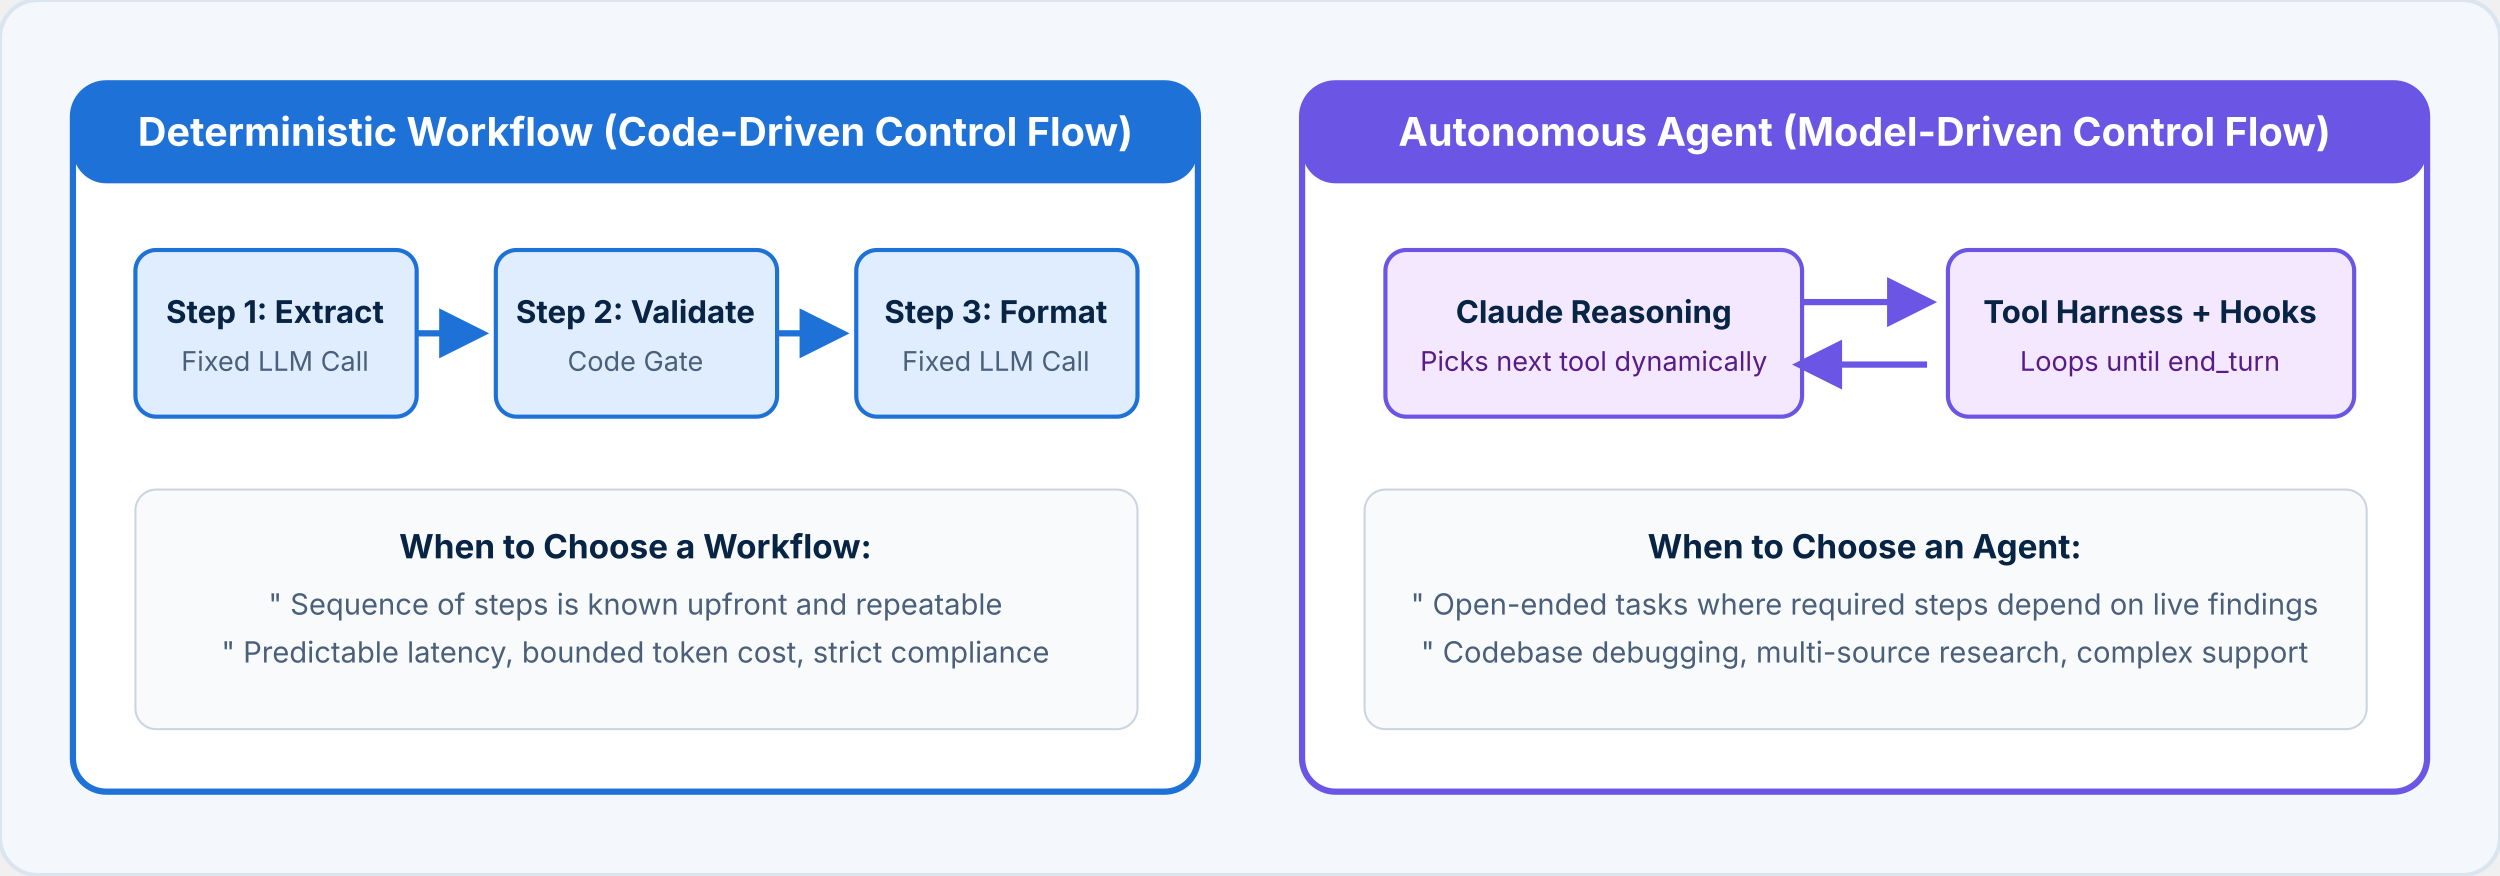
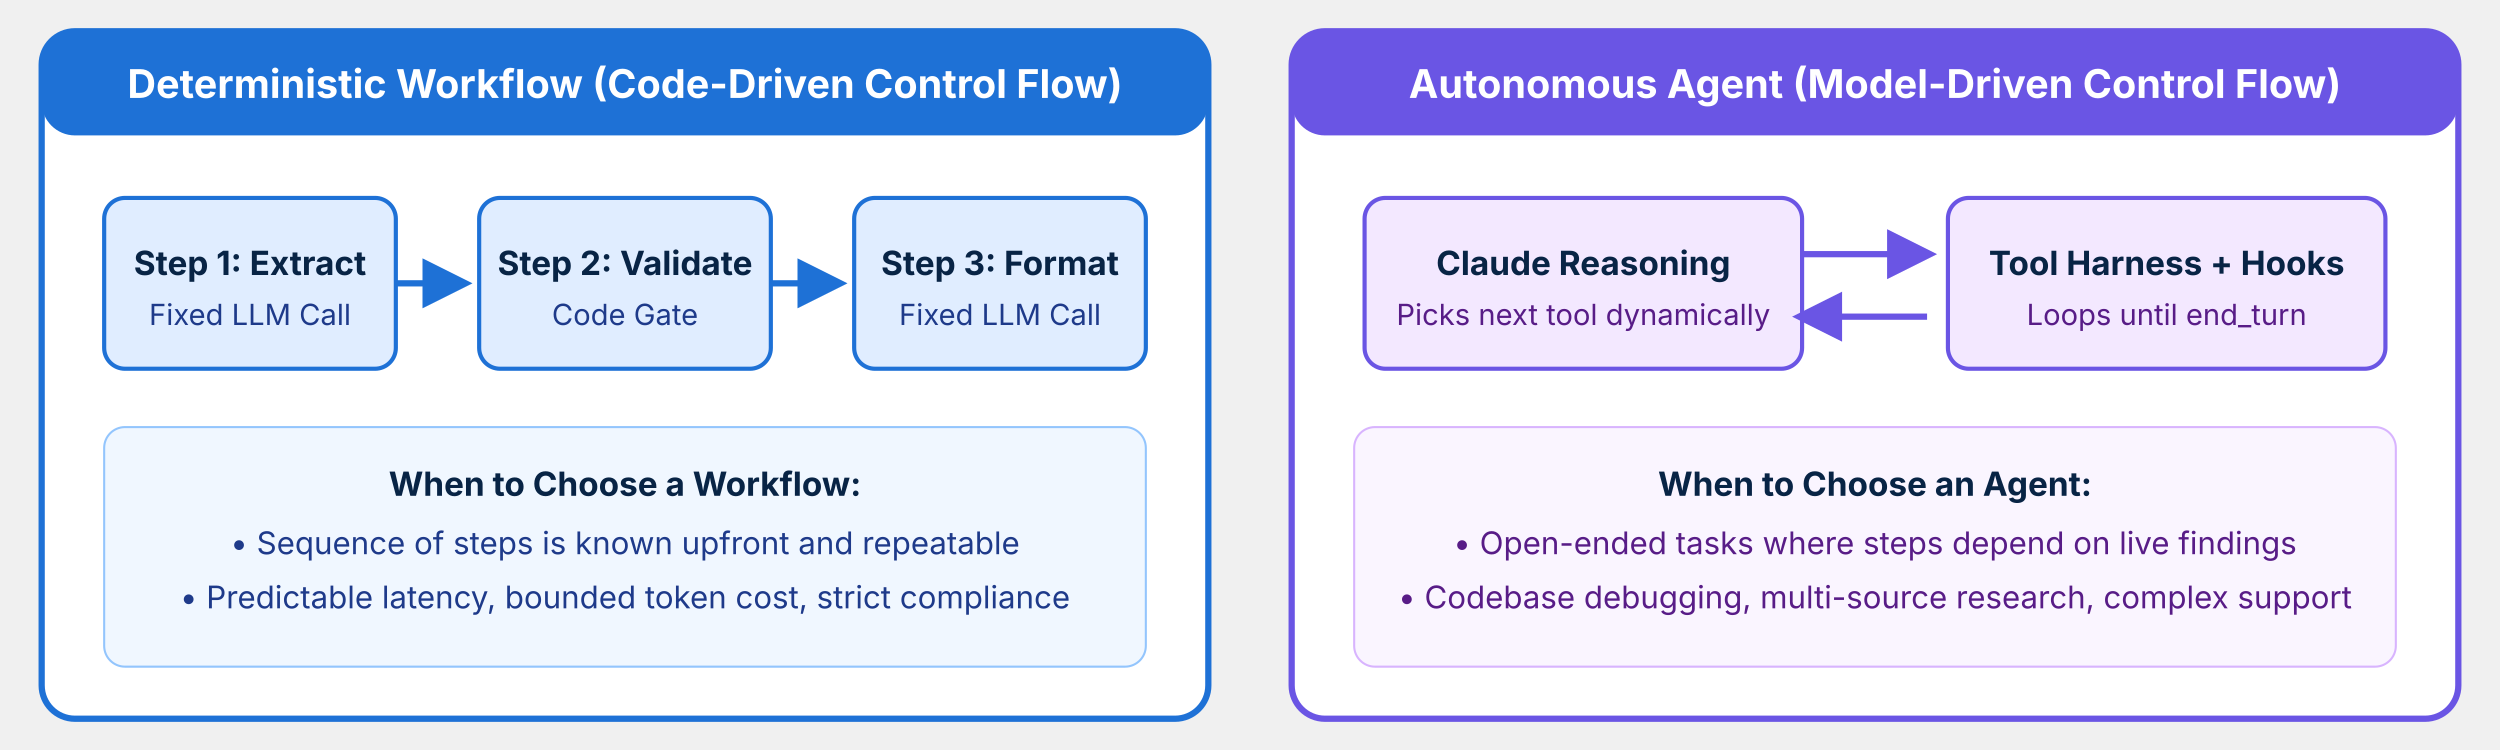
- <svg xmlns="http://www.w3.org/2000/svg" viewBox="0 0 1200 420" width="1200" height="420" role="img" aria-label="Deterministic Workflow versus Autonomous Agent Architecture">
+ <svg xmlns="http://www.w3.org/2000/svg" viewBox="0 0 1200 360" width="1200" height="360" role="img" aria-label="Deterministic Workflow versus Autonomous Agent Architecture">
  <defs>
    <marker id="arr-w1" viewBox="0 0 10 10" refX="8" refY="5" markerWidth="8" markerHeight="8" orient="auto-start-reverse">
      <path d="M 0 0 L 10 5 L 0 10 z" fill="#1e71d6" />
    </marker>
    <marker id="arr-w2" viewBox="0 0 10 10" refX="8" refY="5" markerWidth="8" markerHeight="8" orient="auto-start-reverse">
      <path d="M 0 0 L 10 5 L 0 10 z" fill="#6a55e4" />
    </marker>
  </defs>
-   <rect width="1200" height="420" rx="18" fill="#f4f8fc" stroke="#dbe5f0" stroke-width="2" />
-   <rect x="35" y="40" width="540" height="340" rx="16" fill="#ffffff" stroke="#1e71d6" stroke-width="3" />
-   <rect x="35" y="40" width="540" height="48" rx="16" fill="#1e71d6" />
-   <text x="305" y="70" text-anchor="middle" fill="#ffffff" font-family="Inter, system-ui, sans-serif" font-size="19" font-weight="700">Deterministic Workflow (Code-Driven Control Flow)</text>
-   <rect x="65" y="120" width="135" height="80" rx="10" fill="#e0edff" stroke="#1e71d6" stroke-width="2" />
-   <text x="132" y="155" text-anchor="middle" fill="#082445" font-family="Inter, system-ui, sans-serif" font-size="15" font-weight="700">Step 1: Extract</text>
-   <text x="132" y="178" text-anchor="middle" fill="#495f7a" font-family="Inter, system-ui, sans-serif" font-size="13">Fixed LLM Call</text>
-   <line x1="200" y1="160" x2="230" y2="160" stroke="#1e71d6" stroke-width="3" marker-end="url(#arr-w1)" />
-   <rect x="238" y="120" width="135" height="80" rx="10" fill="#e0edff" stroke="#1e71d6" stroke-width="2" />
-   <text x="305" y="155" text-anchor="middle" fill="#082445" font-family="Inter, system-ui, sans-serif" font-size="15" font-weight="700">Step 2: Validate</text>
-   <text x="305" y="178" text-anchor="middle" fill="#495f7a" font-family="Inter, system-ui, sans-serif" font-size="13">Code Gate</text>
-   <line x1="373" y1="160" x2="403" y2="160" stroke="#1e71d6" stroke-width="3" marker-end="url(#arr-w1)" />
-   <rect x="411" y="120" width="135" height="80" rx="10" fill="#e0edff" stroke="#1e71d6" stroke-width="2" />
-   <text x="478" y="155" text-anchor="middle" fill="#082445" font-family="Inter, system-ui, sans-serif" font-size="15" font-weight="700">Step 3: Format</text>
-   <text x="478" y="178" text-anchor="middle" fill="#495f7a" font-family="Inter, system-ui, sans-serif" font-size="13">Fixed LLM Call</text>
-   <rect x="65" y="235" width="481" height="115" rx="10" fill="#f8fafc" stroke="#cbd5e1" />
-   <text x="305" y="268" text-anchor="middle" fill="#082445" font-family="Inter, system-ui, sans-serif" font-size="16" font-weight="700">When to Choose a Workflow:</text>
-   <text x="305" y="295" text-anchor="middle" fill="#495f7a" font-family="Inter, system-ui, sans-serif" font-size="14">" Sequence of steps is known upfront and repeatable</text>
-   <text x="305" y="318" text-anchor="middle" fill="#495f7a" font-family="Inter, system-ui, sans-serif" font-size="14">" Predictable latency, bounded token cost, strict compliance</text>
-   <rect x="625" y="40" width="540" height="340" rx="16" fill="#ffffff" stroke="#6a55e4" stroke-width="3" />
-   <rect x="625" y="40" width="540" height="48" rx="16" fill="#6a55e4" />
-   <text x="895" y="70" text-anchor="middle" fill="#ffffff" font-family="Inter, system-ui, sans-serif" font-size="19" font-weight="700">Autonomous Agent (Model-Driven Control Flow)</text>
-   <rect x="665" y="120" width="200" height="80" rx="10" fill="#f3e8ff" stroke="#6a55e4" stroke-width="2" />
-   <text x="765" y="155" text-anchor="middle" fill="#082445" font-family="Inter, system-ui, sans-serif" font-size="15" font-weight="700">Claude Reasoning</text>
-   <text x="765" y="178" text-anchor="middle" fill="#581c87" font-family="Inter, system-ui, sans-serif" font-size="13">Picks next tool dynamically</text>
-   <path d="M 865 145 H 925" stroke="#6a55e4" stroke-width="3" marker-end="url(#arr-w2)" />
-   <path d="M 925 175 H 865" stroke="#6a55e4" stroke-width="3" marker-end="url(#arr-w2)" />
-   <rect x="935" y="120" width="195" height="80" rx="10" fill="#f3e8ff" stroke="#6a55e4" stroke-width="2" />
-   <text x="1032" y="155" text-anchor="middle" fill="#082445" font-family="Inter, system-ui, sans-serif" font-size="15" font-weight="700">Tool Harness + Hooks</text>
-   <text x="1032" y="178" text-anchor="middle" fill="#581c87" font-family="Inter, system-ui, sans-serif" font-size="13">Loops until end_turn</text>
-   <rect x="655" y="235" width="481" height="115" rx="10" fill="#f8fafc" stroke="#cbd5e1" />
-   <text x="895" y="268" text-anchor="middle" fill="#082445" font-family="Inter, system-ui, sans-serif" font-size="16" font-weight="700">When to Choose an Agent:</text>
-   <text x="895" y="295" text-anchor="middle" fill="#495f7a" font-family="Inter, system-ui, sans-serif" font-size="14">" Open-ended tasks where required steps depend on live findings</text>
-   <text x="895" y="318" text-anchor="middle" fill="#495f7a" font-family="Inter, system-ui, sans-serif" font-size="14">" Codebase debugging, multi-source research, complex support</text>
+   <rect x="20" y="15" width="560" height="330" rx="16" fill="#ffffff" stroke="#1e71d6" stroke-width="3" />
+   <rect x="20" y="15" width="560" height="50" rx="16" fill="#1e71d6" />
+   <text x="300" y="47" text-anchor="middle" fill="#ffffff" font-family="Inter, system-ui, sans-serif" font-size="19" font-weight="700">Deterministic Workflow (Code-Driven Control Flow)</text>
+   <rect x="50" y="95" width="140" height="82" rx="10" fill="#e0edff" stroke="#1e71d6" stroke-width="2" />
+   <text x="120" y="132" text-anchor="middle" fill="#082445" font-family="Inter, system-ui, sans-serif" font-size="16" font-weight="700">Step 1: Extract</text>
+   <text x="120" y="156" text-anchor="middle" fill="#1e3a8a" font-family="Inter, system-ui, sans-serif" font-size="14">Fixed LLM Call</text>
+   <line x1="190" y1="136" x2="222" y2="136" stroke="#1e71d6" stroke-width="3" marker-end="url(#arr-w1)" />
+   <rect x="230" y="95" width="140" height="82" rx="10" fill="#e0edff" stroke="#1e71d6" stroke-width="2" />
+   <text x="300" y="132" text-anchor="middle" fill="#082445" font-family="Inter, system-ui, sans-serif" font-size="16" font-weight="700">Step 2: Validate</text>
+   <text x="300" y="156" text-anchor="middle" fill="#1e3a8a" font-family="Inter, system-ui, sans-serif" font-size="14">Code Gate</text>
+   <line x1="370" y1="136" x2="402" y2="136" stroke="#1e71d6" stroke-width="3" marker-end="url(#arr-w1)" />
+   <rect x="410" y="95" width="140" height="82" rx="10" fill="#e0edff" stroke="#1e71d6" stroke-width="2" />
+   <text x="480" y="132" text-anchor="middle" fill="#082445" font-family="Inter, system-ui, sans-serif" font-size="16" font-weight="700">Step 3: Format</text>
+   <text x="480" y="156" text-anchor="middle" fill="#1e3a8a" font-family="Inter, system-ui, sans-serif" font-size="14">Fixed LLM Call</text>
+   <rect x="50" y="205" width="500" height="115" rx="10" fill="#f0f7ff" stroke="#93c5fd" />
+   <text x="300" y="238" text-anchor="middle" fill="#082445" font-family="Inter, system-ui, sans-serif" font-size="16" font-weight="700">When to Choose a Workflow:</text>
+   <text x="300" y="266" text-anchor="middle" fill="#1e3a8a" font-family="Inter, system-ui, sans-serif" font-size="15">• Sequence of steps is known upfront and repeatable</text>
+   <text x="300" y="292" text-anchor="middle" fill="#1e3a8a" font-family="Inter, system-ui, sans-serif" font-size="15">• Predictable latency, bounded token cost, strict compliance</text>
+   <rect x="620" y="15" width="560" height="330" rx="16" fill="#ffffff" stroke="#6a55e4" stroke-width="3" />
+   <rect x="620" y="15" width="560" height="50" rx="16" fill="#6a55e4" />
+   <text x="900" y="47" text-anchor="middle" fill="#ffffff" font-family="Inter, system-ui, sans-serif" font-size="19" font-weight="700">Autonomous Agent (Model-Driven Control Flow)</text>
+   <rect x="655" y="95" width="210" height="82" rx="10" fill="#f3e8ff" stroke="#6a55e4" stroke-width="2" />
+   <text x="760" y="132" text-anchor="middle" fill="#082445" font-family="Inter, system-ui, sans-serif" font-size="16" font-weight="700">Claude Reasoning</text>
+   <text x="760" y="156" text-anchor="middle" fill="#581c87" font-family="Inter, system-ui, sans-serif" font-size="14">Picks next tool dynamically</text>
+   <path d="M 865 122 H 925" stroke="#6a55e4" stroke-width="3" marker-end="url(#arr-w2)" />
+   <path d="M 925 152 H 865" stroke="#6a55e4" stroke-width="3" marker-end="url(#arr-w2)" />
+   <rect x="935" y="95" width="210" height="82" rx="10" fill="#f3e8ff" stroke="#6a55e4" stroke-width="2" />
+   <text x="1040" y="132" text-anchor="middle" fill="#082445" font-family="Inter, system-ui, sans-serif" font-size="16" font-weight="700">Tool Harness + Hooks</text>
+   <text x="1040" y="156" text-anchor="middle" fill="#581c87" font-family="Inter, system-ui, sans-serif" font-size="14">Loops until end_turn</text>
+   <rect x="650" y="205" width="500" height="115" rx="10" fill="#faf5ff" stroke="#d8b4fe" />
+   <text x="900" y="238" text-anchor="middle" fill="#082445" font-family="Inter, system-ui, sans-serif" font-size="16" font-weight="700">When to Choose an Agent:</text>
+   <text x="900" y="266" text-anchor="middle" fill="#581c87" font-family="Inter, system-ui, sans-serif" font-size="15">• Open-ended tasks where steps depend on live findings</text>
+   <text x="900" y="292" text-anchor="middle" fill="#581c87" font-family="Inter, system-ui, sans-serif" font-size="15">• Codebase debugging, multi-source research, complex support</text>
</svg>
